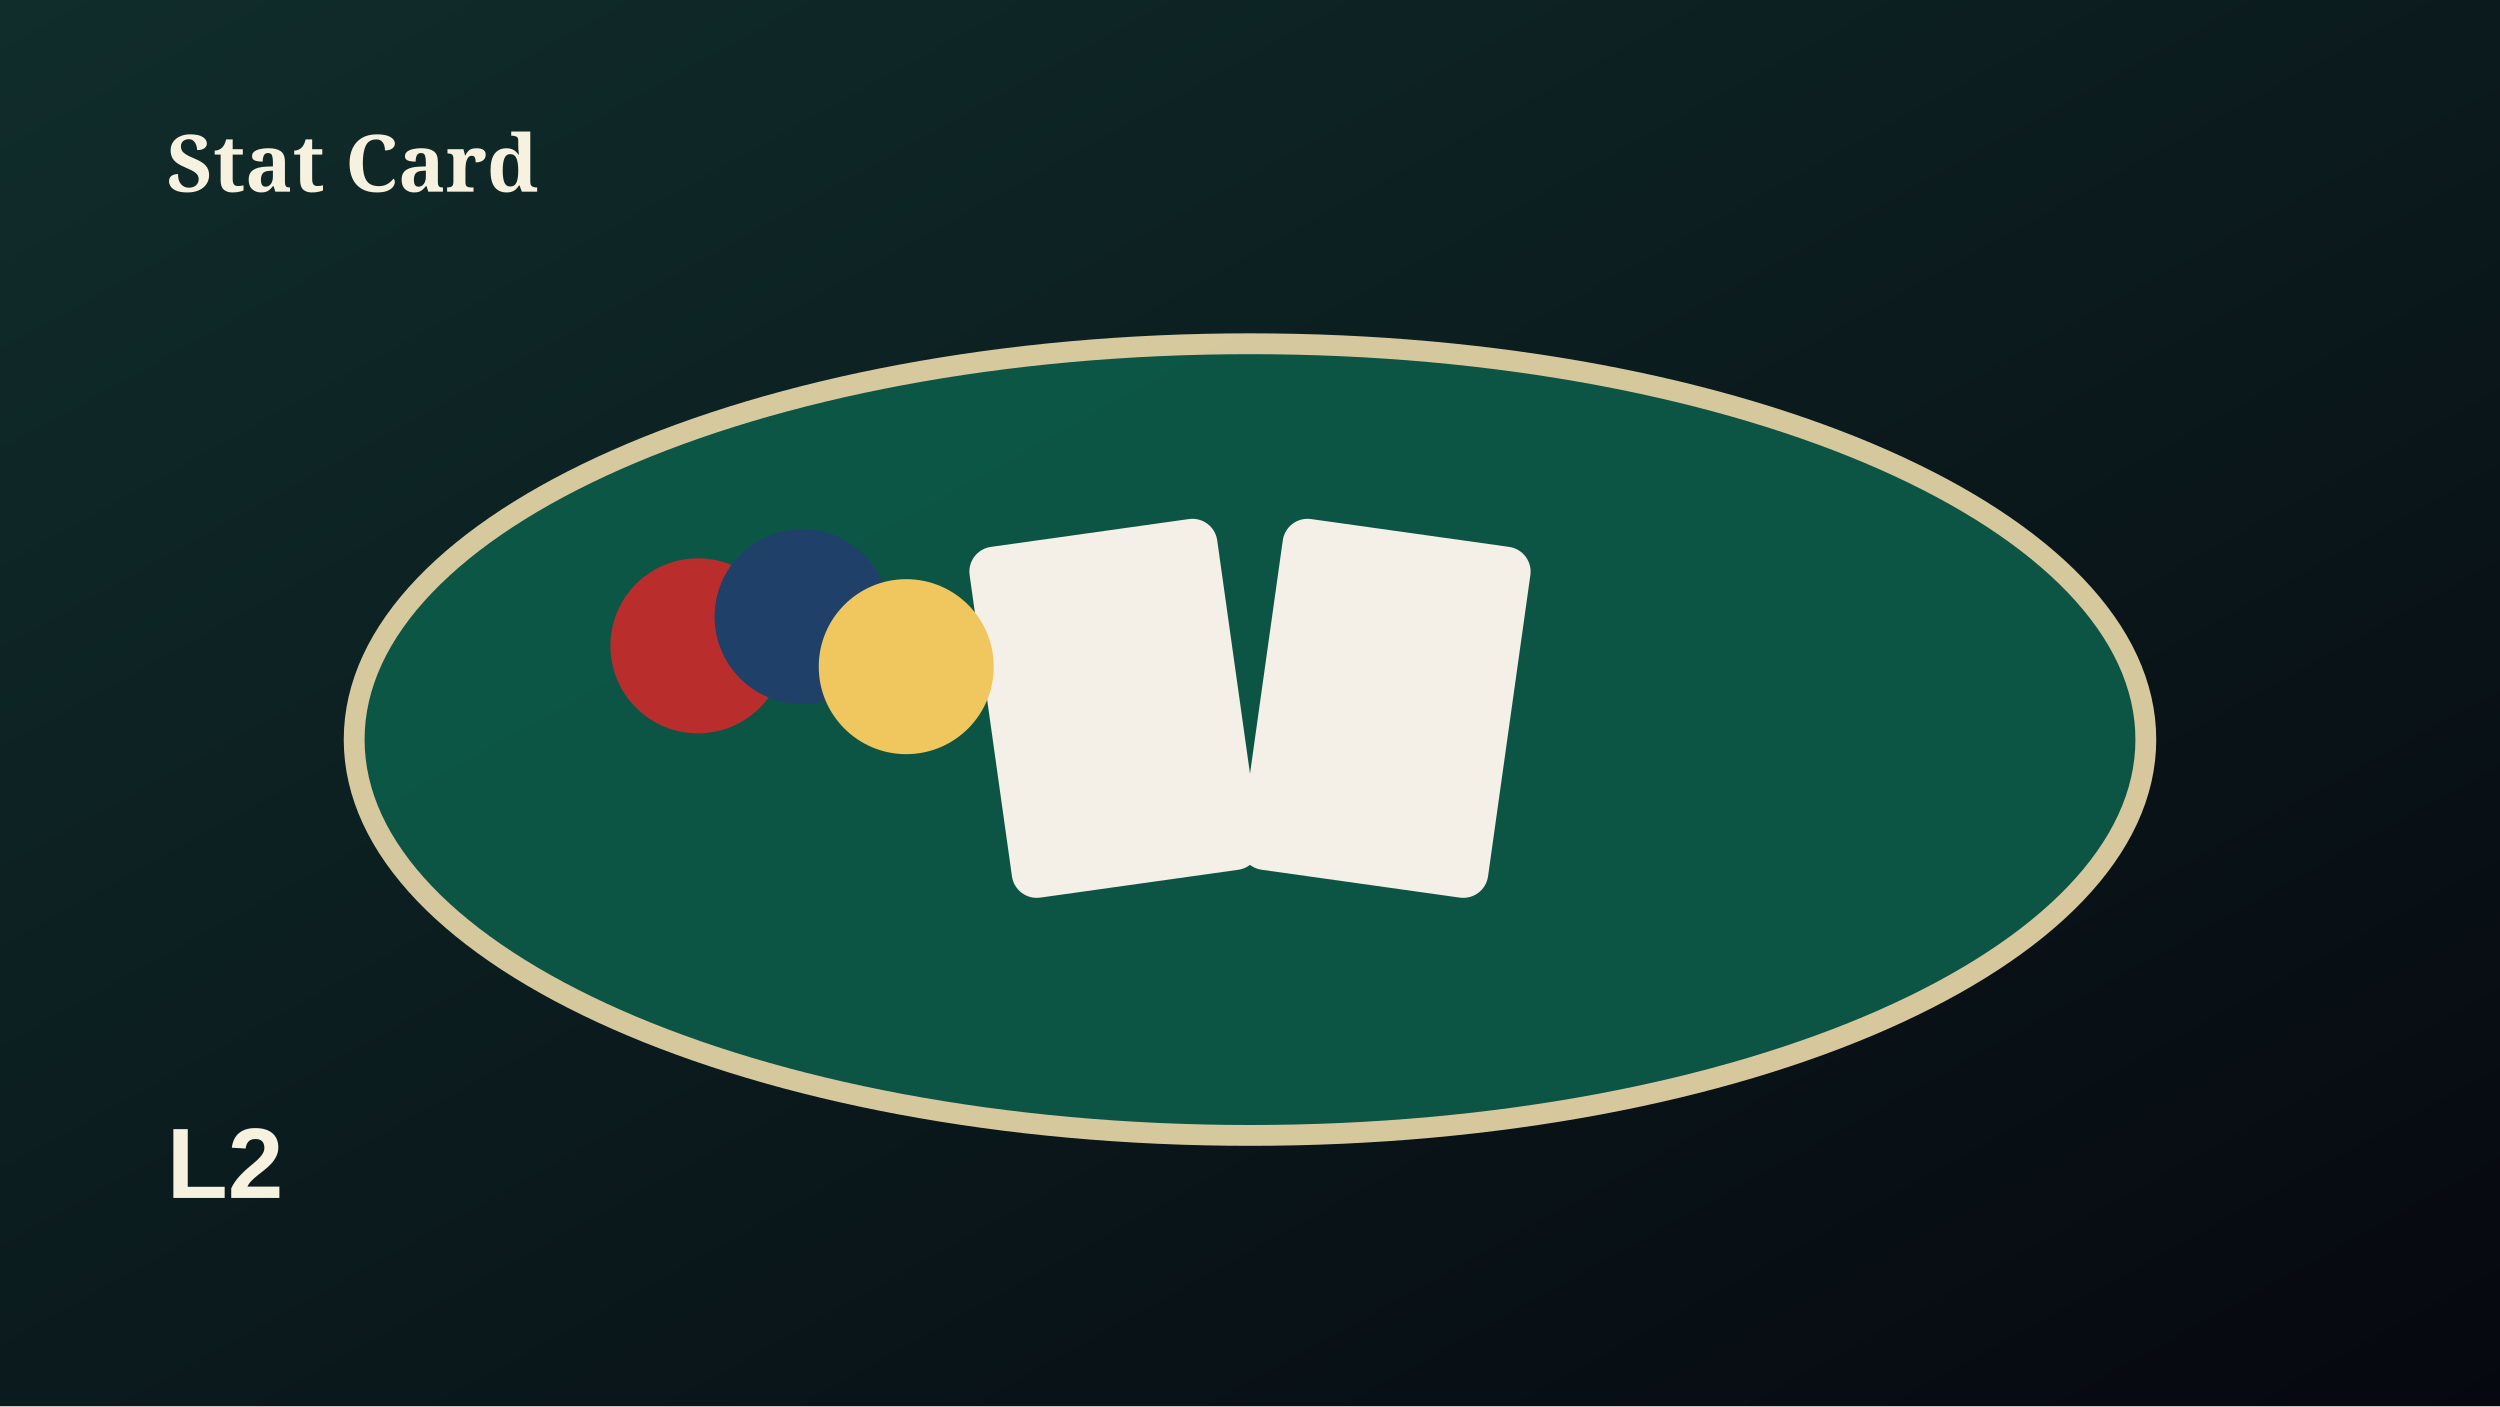
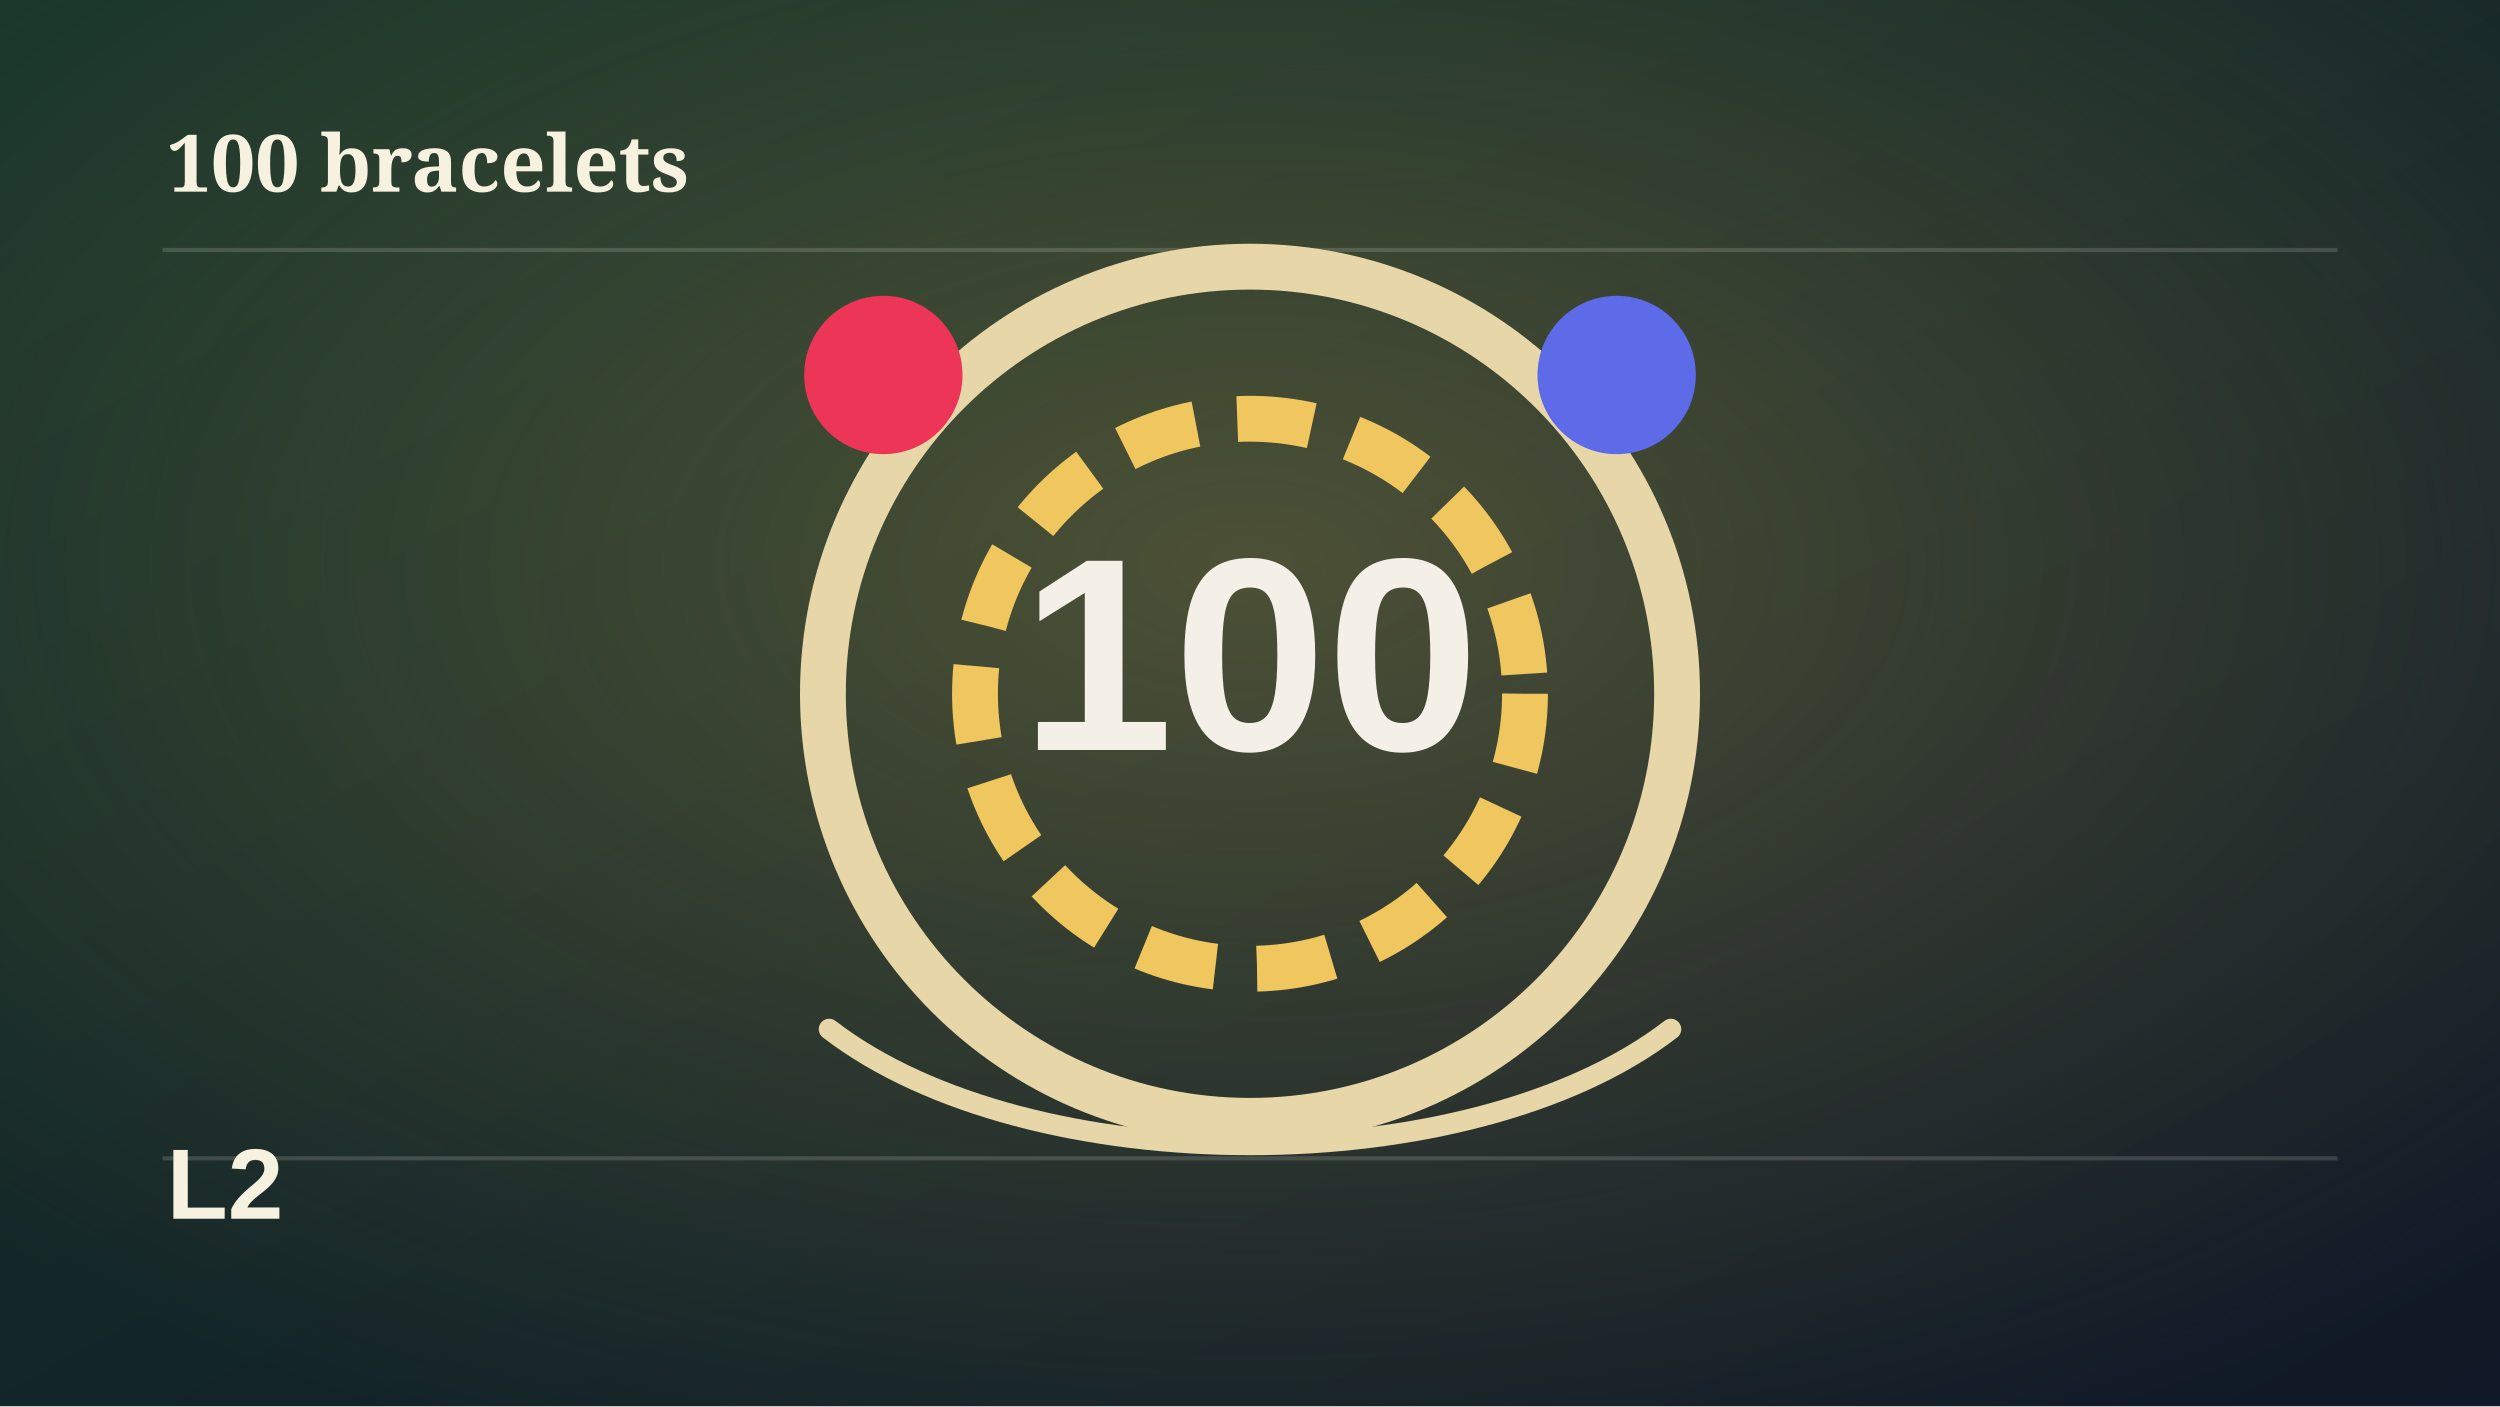
<svg xmlns="http://www.w3.org/2000/svg" width="1200" height="675" viewBox="0 0 1200 675" role="img" aria-labelledby="title desc">
  <defs>
-     <linearGradient id="g" x1="0" x2="1" y1="0" y2="1">
-       <stop offset="0" stop-color="#102d2b" />
-       <stop offset="1" stop-color="#06080f" />
+     <linearGradient id="bg" x1="0" x2="1" y1="0" y2="1">
+       <stop offset="0" stop-color="#143329" />
+       <stop offset="1" stop-color="#111827" />
    </linearGradient>
+     <radialGradient id="glow" cx="50%" cy="40%" r="70%">
+       <stop offset="0" stop-color="#f0c75e" stop-opacity=".26" />
+       <stop offset="1" stop-color="#f0c75e" stop-opacity="0" />
+     </radialGradient>
  </defs>
-   <rect width="1200" height="675" fill="url(#g)" />
-   <ellipse cx="600" cy="355" rx="430" ry="190" fill="#0c5a48" stroke="#e7d7a8" stroke-width="10" opacity=".92" />
-   <rect x="475" y="255" width="120" height="170" rx="12" fill="#f4f0e8" transform="rotate(-8 535 340)" />
-   <rect x="605" y="255" width="120" height="170" rx="12" fill="#f4f0e8" transform="rotate(8 665 340)" />
-   <circle cx="335" cy="310" r="42" fill="#ba2d2d" />
-   <circle cx="385" cy="296" r="42" fill="#1f4068" />
-   <circle cx="435" cy="320" r="42" fill="#f0c75e" />
-   <text x="80" y="92" fill="#f7f1df" font-family="Georgia, serif" font-size="38" font-weight="700">Stat Card</text>
-   <text x="80" y="575" fill="#f7f1df" font-family="Arial, sans-serif" font-size="48" font-weight="700">L2</text>
+   <rect width="1200" height="675" fill="url(#bg)" />
+   <rect width="1200" height="675" fill="url(#glow)" />
+   <path d="M78 120h1044M78 556h1044" stroke="#f4f0e8" stroke-opacity=".16" stroke-width="2" />
+   <g aria-hidden="true">
+     <circle cx="600" cy="333" r="205" fill="none" stroke="#e7d7a8" stroke-width="22" />
+     <circle cx="600" cy="333" r="132" fill="none" stroke="#f0c75e" stroke-width="22" stroke-dasharray="36 20" />
+     <text x="600" y="360" text-anchor="middle" fill="#f4f0e8" font-family="Arial, sans-serif" font-size="132" font-weight="900">100</text>
+     <path d="M398 494c96 74 308 74 404 0" fill="none" stroke="#e7d7a8" stroke-width="10" stroke-linecap="round" />
+     <circle cx="424" cy="180" r="38" fill="#ec3557" />
+     <circle cx="776" cy="180" r="38" fill="#5d6be8" />
+   </g>
+   <text x="80" y="92" fill="#f7f1df" font-family="Georgia, serif" font-size="38" font-weight="700">100 bracelets</text>
+   <text x="80" y="585" fill="#f7f1df" font-family="Arial, sans-serif" font-size="48" font-weight="900">L2</text>
</svg>
